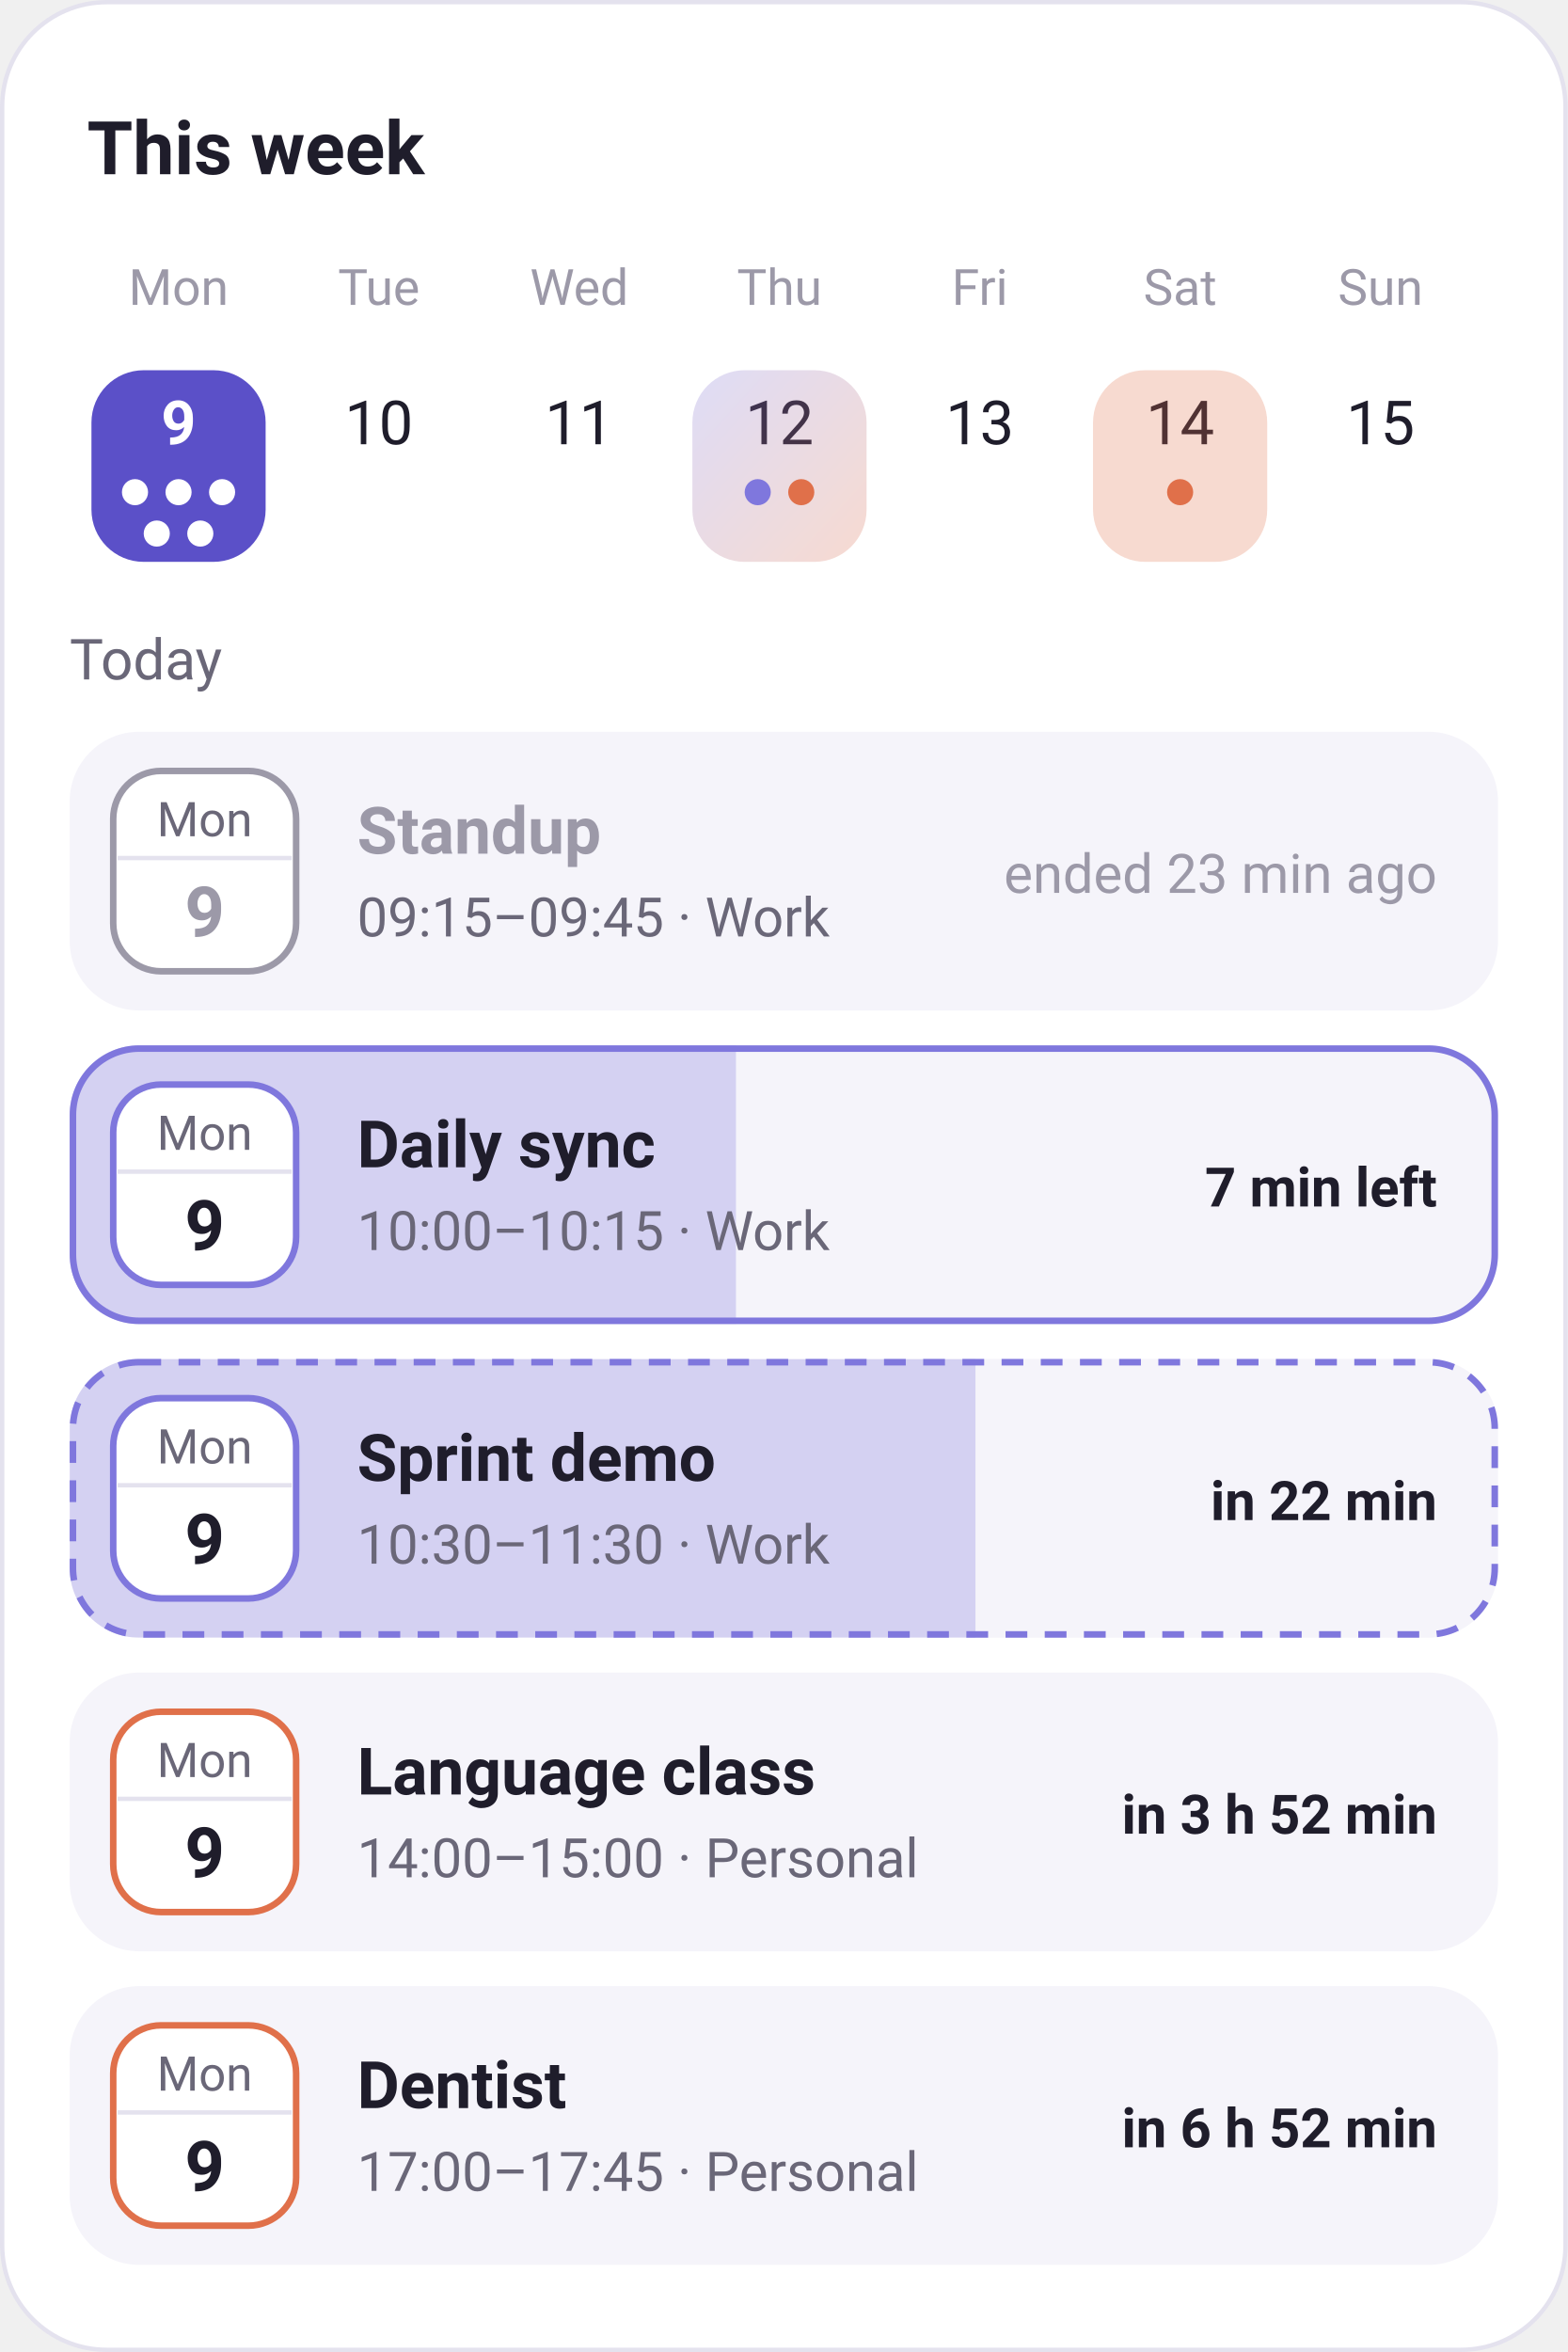
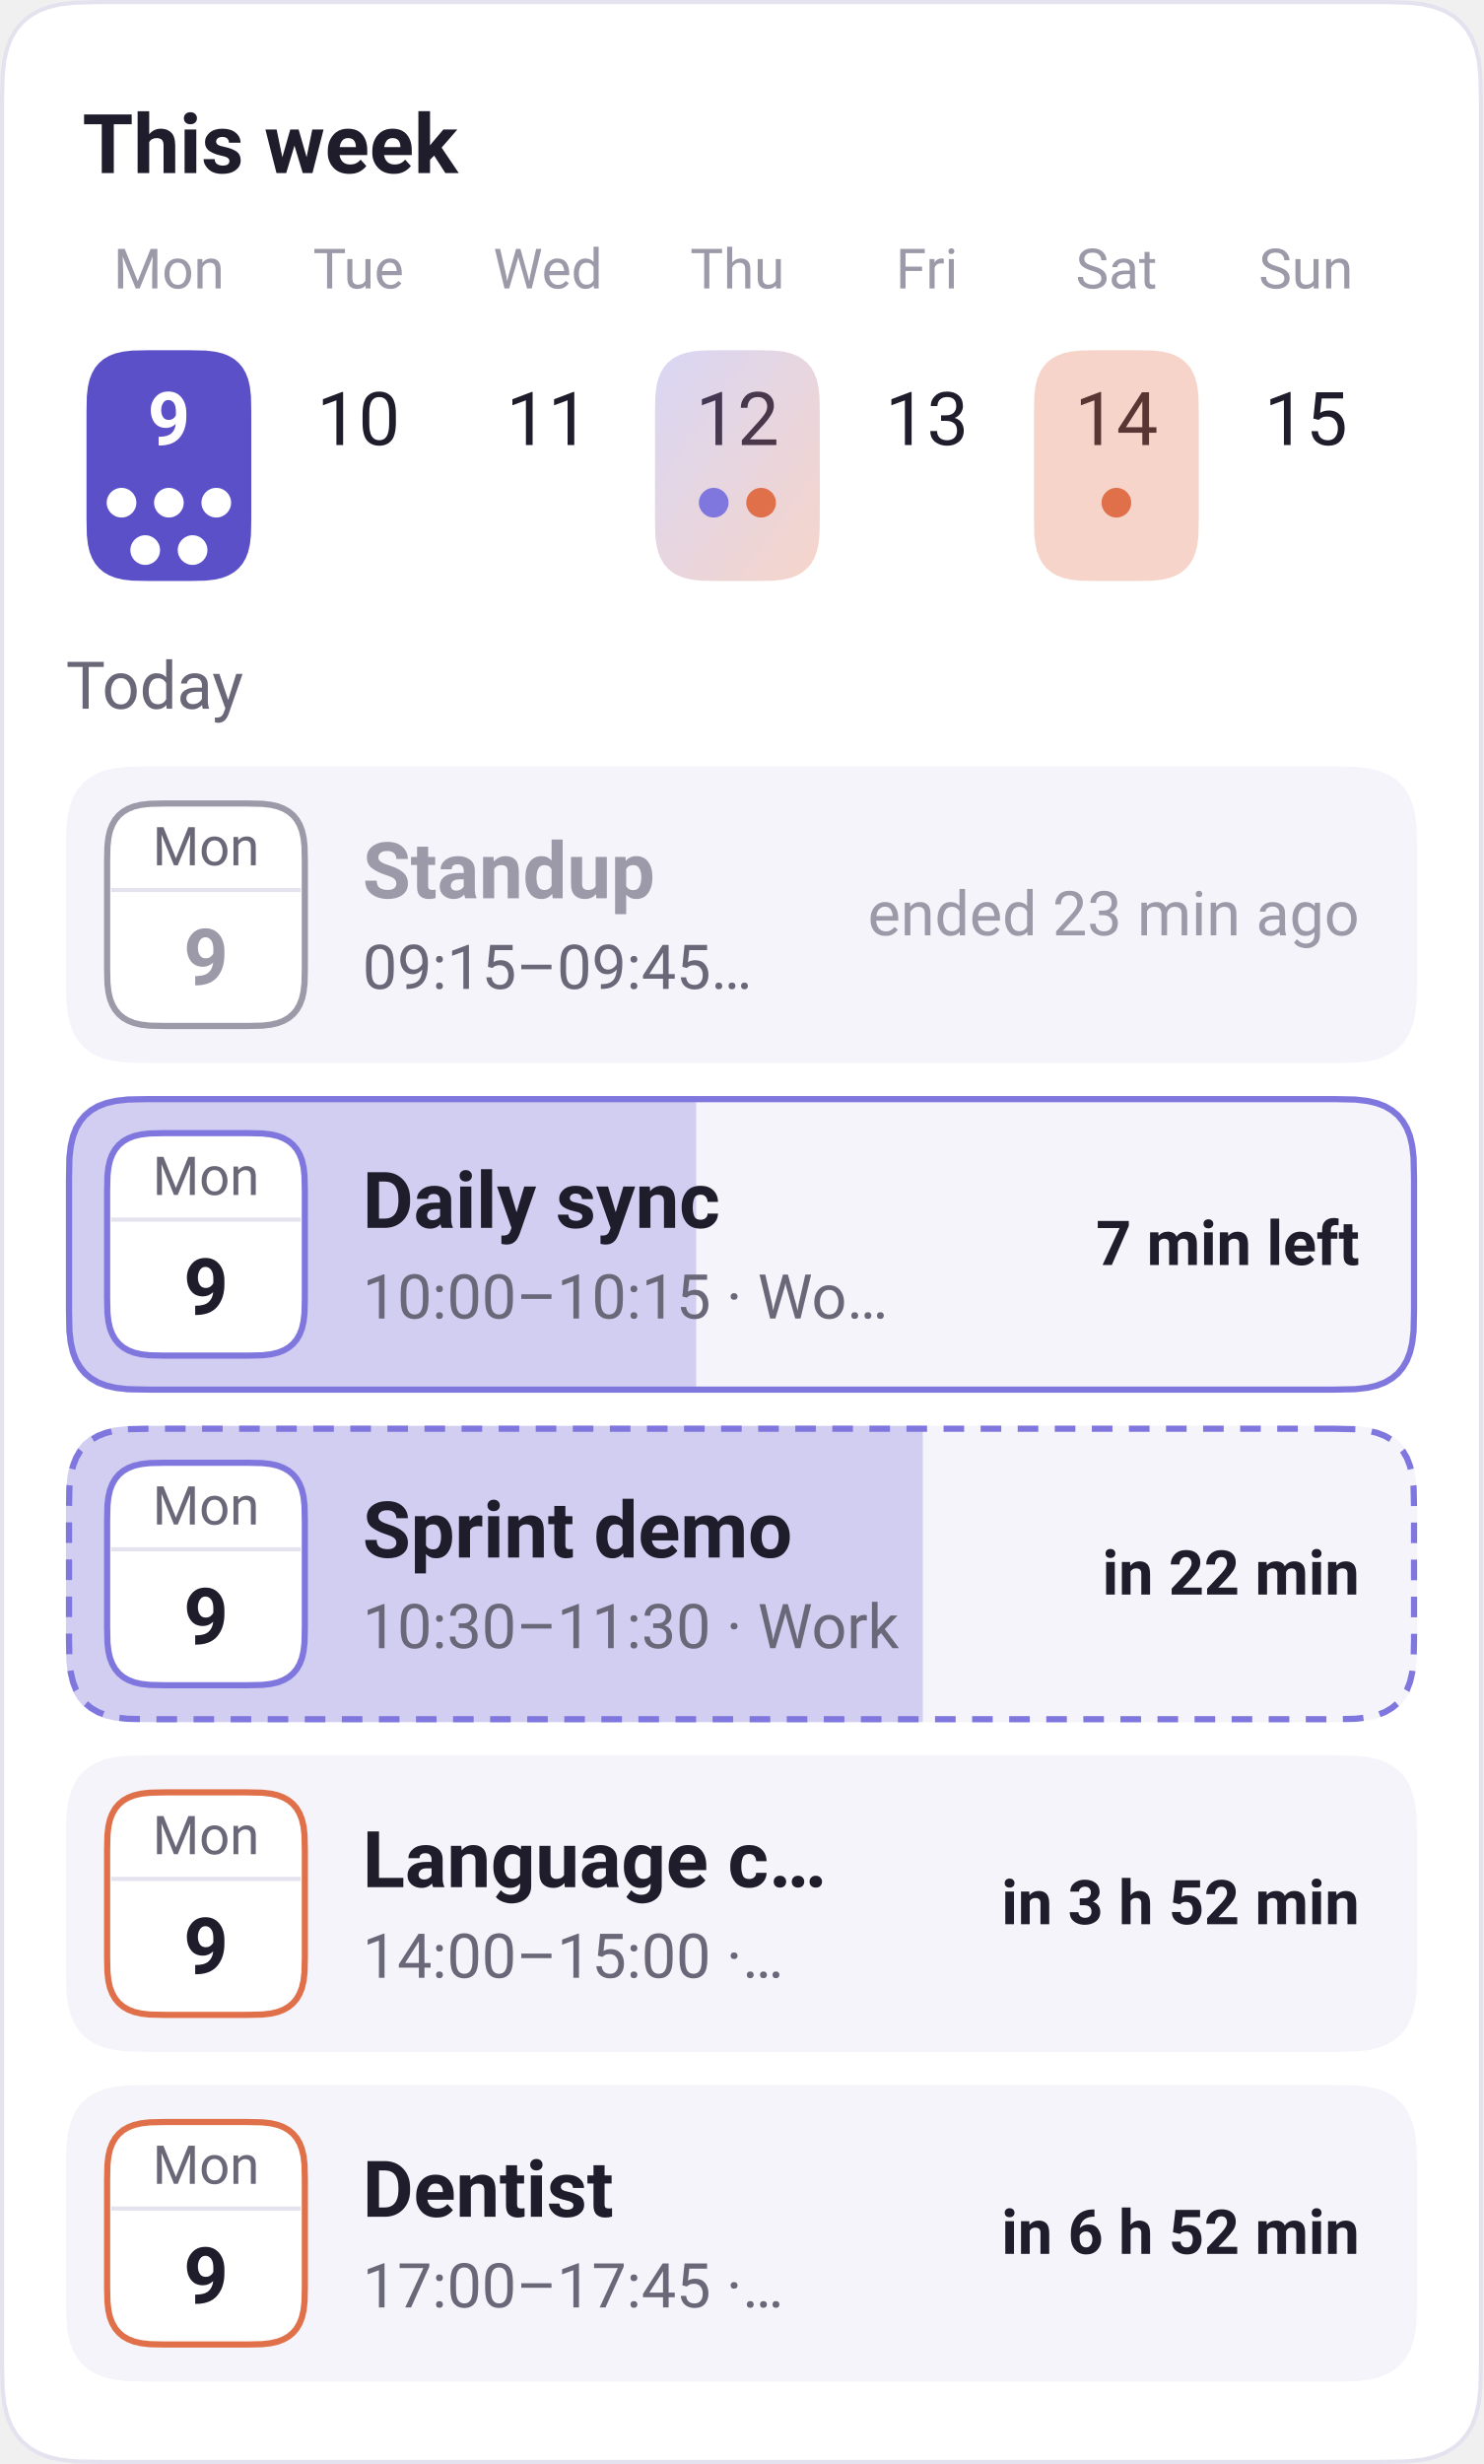
- <svg xmlns="http://www.w3.org/2000/svg" width="360" height="540" viewBox="0 0 360 540" role="img" aria-label="Eventide card in a narrow layout: a week strip above the agenda">
+ <svg xmlns="http://www.w3.org/2000/svg" width="360" height="598" viewBox="0 0 360 598" role="img" aria-label="Eventide card in a narrow layout: a week strip above the agenda">
  <style>
  text { font-family: -apple-system, BlinkMacSystemFont, "Segoe UI", Roboto, Helvetica, Arial, sans-serif; }
  .card { fill: #FFFFFF; stroke: #E4E2EE; }
  .row { fill: #F5F4FA; }
  .tile { fill: #FFFFFF; }
  .rule { stroke: #E4E2EE; }
  .t1 { fill: #1F1D2B; }
  .t2 { fill: #6A6778; }
  .t3 { fill: #9C99A8; }
  .on { fill: #FFFFFF; }
  @media (prefers-color-scheme: dark) {
    .card { fill: #1C1B24; stroke: #33313F; }
    .row { fill: #272532; }
    .tile { fill: #1C1B24; }
    .rule { stroke: #3C3A49; }
    .t1 { fill: #F2F0F8; }
    .t2 { fill: #ABA8B8; }
    .t3 { fill: #7E7B8C; }
  }
</style>
-   <rect x="0.5" y="0.5" width="359" height="539" rx="24" class="card" />
-   <text x="20" y="40" class="t1" font-size="17" font-weight="600">This week</text>
-   <text x="41" y="70" class="t3" font-size="11.5" text-anchor="middle">Mon</text>
-   <text x="87" y="70" class="t3" font-size="11.5" text-anchor="middle">Tue</text>
-   <text x="133" y="70" class="t3" font-size="11.5" text-anchor="middle">Wed</text>
-   <text x="179" y="70" class="t3" font-size="11.5" text-anchor="middle">Thu</text>
-   <text x="225" y="70" class="t3" font-size="11.5" text-anchor="middle">Fri</text>
-   <text x="271" y="70" class="t3" font-size="11.5" text-anchor="middle">Sat</text>
-   <text x="317" y="70" class="t3" font-size="11.5" text-anchor="middle">Sun</text>
-   <rect x="21" y="85" width="40" height="44" rx="12" fill="#5B50C8" />
-   <text x="41" y="102" class="on" font-size="14" text-anchor="middle" font-weight="600">9</text>
-   <circle cx="31" cy="113" r="3" fill="#FFFFFF" />
-   <circle cx="41" cy="113" r="3" fill="#FFFFFF" />
-   <circle cx="51" cy="113" r="3" fill="#FFFFFF" />
-   <circle cx="36" cy="122.5" r="3" fill="#FFFFFF" />
-   <circle cx="46" cy="122.5" r="3" fill="#FFFFFF" />
-   <text x="87" y="102" class="t1" font-size="14" text-anchor="middle">10</text>
-   <text x="133" y="102" class="t1" font-size="14" text-anchor="middle">11</text>
-   <text x="179" y="102" class="t1" font-size="14" text-anchor="middle">12</text>
+   <path d="M335.50 0.50L341.76 0.64L345.34 1.04L348.23 1.72L350.69 2.67L352.80 3.90L354.59 5.41L356.10 7.20L357.33 9.31L358.28 11.77L358.96 14.66L359.36 18.24L359.50 24.50L359.50 573.50L359.36 579.76L358.96 583.34L358.28 586.23L357.33 588.69L356.10 590.80L354.59 592.59L352.80 594.10L350.69 595.33L348.23 596.28L345.34 596.96L341.76 597.36L335.50 597.50L24.50 597.50L18.24 597.36L14.66 596.96L11.77 596.28L9.31 595.33L7.20 594.10L5.41 592.59L3.90 590.80L2.67 588.69L1.72 586.23L1.04 583.34L0.64 579.76L0.50 573.50L0.50 24.50L0.64 18.24L1.04 14.66L1.72 11.77L2.67 9.31L3.90 7.20L5.41 5.41L7.20 3.90L9.31 2.67L11.77 1.72L14.66 1.04L18.24 0.64L24.50 0.50Z" class="card" />
+   <text x="20" y="42" class="t1" font-size="20" font-weight="600">This week</text>
+   <text x="41" y="70" class="t3" font-size="13.5" text-anchor="middle">Mon</text>
+   <text x="87" y="70" class="t3" font-size="13.5" text-anchor="middle">Tue</text>
+   <text x="133" y="70" class="t3" font-size="13.5" text-anchor="middle">Wed</text>
+   <text x="179" y="70" class="t3" font-size="13.5" text-anchor="middle">Thu</text>
+   <text x="225" y="70" class="t3" font-size="13.5" text-anchor="middle">Fri</text>
+   <text x="271" y="70" class="t3" font-size="13.5" text-anchor="middle">Sat</text>
+   <text x="317" y="70" class="t3" font-size="13.5" text-anchor="middle">Sun</text>
+   <path d="M46.00 85.00L49.91 85.08L52.15 85.34L53.96 85.76L55.49 86.36L56.81 87.12L57.93 88.07L58.88 89.19L59.64 90.51L60.24 92.04L60.66 93.85L60.92 96.09L61.00 100.00L61.00 126.00L60.92 129.91L60.66 132.15L60.24 133.96L59.64 135.49L58.88 136.81L57.93 137.93L56.81 138.88L55.49 139.64L53.96 140.24L52.15 140.66L49.91 140.92L46.00 141.00L36.00 141.00L32.09 140.92L29.85 140.66L28.04 140.24L26.51 139.64L25.19 138.88L24.07 137.93L23.12 136.81L22.36 135.49L21.76 133.96L21.34 132.15L21.08 129.91L21.00 126.00L21.00 100.00L21.08 96.09L21.34 93.85L21.76 92.04L22.36 90.51L23.12 89.19L24.07 88.07L25.19 87.12L26.51 86.36L28.04 85.76L29.85 85.34L32.09 85.08L36.00 85.00Z" fill="#5B50C8" />
+   <text x="41" y="108" class="on" font-size="18" text-anchor="middle" font-weight="600">9</text>
+   <circle cx="29.5" cy="122" r="3.6" fill="#FFFFFF" />
+   <circle cx="41" cy="122" r="3.6" fill="#FFFFFF" />
+   <circle cx="52.5" cy="122" r="3.6" fill="#FFFFFF" />
+   <circle cx="35.25" cy="133.5" r="3.6" fill="#FFFFFF" />
+   <circle cx="46.75" cy="133.5" r="3.6" fill="#FFFFFF" />
+   <text x="87" y="108" class="t1" font-size="18" text-anchor="middle">10</text>
+   <text x="133" y="108" class="t1" font-size="18" text-anchor="middle">11</text>
+   <text x="179" y="108" class="t1" font-size="18" text-anchor="middle">12</text>
  <linearGradient id="day-2026-11-12" x1="0" y1="0" x2="1" y2="1">
    <stop offset="0%" stop-color="#7F77DD" />
    <stop offset="100%" stop-color="#E0704A" />
  </linearGradient>
-   <rect x="159" y="85" width="40" height="44" rx="12" fill="url(#day-2026-11-12)" opacity="0.26" />
-   <circle cx="174" cy="113" r="3" fill="#7F77DD" />
-   <circle cx="184" cy="113" r="3" fill="#E0704A" />
-   <text x="225" y="102" class="t1" font-size="14" text-anchor="middle">13</text>
-   <text x="271" y="102" class="t1" font-size="14" text-anchor="middle">14</text>
-   <rect x="251" y="85" width="40" height="44" rx="12" fill="#E0704A" opacity="0.26" />
-   <circle cx="271" cy="113" r="3" fill="#E0704A" />
-   <text x="317" y="102" class="t1" font-size="14" text-anchor="middle">15</text>
-   <text x="16" y="156" class="t2" font-size="13">Today</text>
-   <clipPath id="row13">
-     <rect x="16" y="168" width="328" height="64" rx="16" />
+   <path d="M184.00 85.00L187.91 85.08L190.15 85.34L191.96 85.76L193.49 86.36L194.81 87.12L195.93 88.07L196.88 89.19L197.64 90.51L198.24 92.04L198.66 93.85L198.92 96.09L199.00 100.00L199.00 126.00L198.92 129.91L198.66 132.15L198.24 133.96L197.64 135.49L196.88 136.81L195.93 137.93L194.81 138.88L193.49 139.64L191.96 140.24L190.15 140.66L187.91 140.92L184.00 141.00L174.00 141.00L170.09 140.92L167.85 140.66L166.04 140.24L164.51 139.64L163.19 138.88L162.07 137.93L161.12 136.81L160.36 135.49L159.76 133.96L159.34 132.15L159.08 129.91L159.00 126.00L159.00 100.00L159.08 96.09L159.34 93.85L159.76 92.04L160.36 90.51L161.12 89.19L162.07 88.07L163.19 87.12L164.51 86.36L166.04 85.76L167.85 85.34L170.09 85.08L174.00 85.00Z" fill="url(#day-2026-11-12)" opacity="0.3" />
+   <circle cx="173.25" cy="122" r="3.6" fill="#7F77DD" />
+   <circle cx="184.75" cy="122" r="3.6" fill="#E0704A" />
+   <text x="225" y="108" class="t1" font-size="18" text-anchor="middle">13</text>
+   <text x="271" y="108" class="t1" font-size="18" text-anchor="middle">14</text>
+   <path d="M276.00 85.00L279.91 85.08L282.15 85.34L283.96 85.76L285.49 86.36L286.81 87.12L287.93 88.07L288.88 89.19L289.64 90.51L290.24 92.04L290.66 93.85L290.92 96.09L291.00 100.00L291.00 126.00L290.92 129.91L290.66 132.15L290.24 133.96L289.64 135.49L288.88 136.81L287.93 137.93L286.81 138.88L285.49 139.64L283.96 140.24L282.15 140.66L279.91 140.92L276.00 141.00L266.00 141.00L262.09 140.92L259.85 140.66L258.04 140.24L256.51 139.64L255.19 138.88L254.07 137.93L253.12 136.81L252.36 135.49L251.76 133.96L251.34 132.15L251.08 129.91L251.00 126.00L251.00 100.00L251.08 96.09L251.34 93.85L251.76 92.04L252.36 90.51L253.12 89.19L254.07 88.07L255.19 87.12L256.51 86.36L258.04 85.76L259.85 85.34L262.09 85.08L266.00 85.00Z" fill="#E0704A" opacity="0.3" />
+   <circle cx="271" cy="122" r="3.6" fill="#E0704A" />
+   <text x="317" y="108" class="t1" font-size="18" text-anchor="middle">15</text>
+   <text x="16" y="172" class="t2" font-size="16">Today</text>
+   <clipPath id="row19">
+     <path d="M324.00 186.00L329.22 186.11L332.20 186.45L334.61 187.02L336.66 187.81L338.42 188.83L339.91 190.09L341.17 191.58L342.19 193.34L342.98 195.39L343.55 197.80L343.89 200.78L344.00 206.00L344.00 238.00L343.89 243.22L343.55 246.20L342.98 248.61L342.19 250.66L341.17 252.42L339.91 253.91L338.42 255.17L336.66 256.19L334.61 256.98L332.20 257.55L329.22 257.89L324.00 258.00L36.00 258.00L30.78 257.89L27.80 257.55L25.39 256.98L23.34 256.19L21.58 255.17L20.09 253.91L18.83 252.42L17.81 250.66L17.02 248.61L16.45 246.20L16.11 243.22L16.00 238.00L16.00 206.00L16.11 200.78L16.45 197.80L17.02 195.39L17.81 193.34L18.83 191.58L20.09 190.09L21.58 188.83L23.34 187.81L25.39 187.02L27.80 186.45L30.78 186.11L36.00 186.00Z" />
  </clipPath>
-   <rect x="16" y="168" width="328" height="64" rx="16" class="row" />
-   <rect x="26" y="177" width="42" height="46" rx="11" class="tile" stroke="#9C99A8" stroke-width="1.5" />
-   <text x="47" y="192" class="t2" font-size="11" text-anchor="middle">Mon</text>
-   <line x1="27" x2="67" y1="197" y2="197" class="rule" />
-   <text x="47" y="215" class="t3" font-size="16" text-anchor="middle" font-weight="600">9</text>
-   <text x="82" y="196" class="t3" font-size="15" font-weight="600">Standup</text>
-   <text x="82" y="215" class="t2" font-size="12.5">09:15–09:45 · Work</text>
-   <text x="330" y="205" class="t3" font-size="12.5" text-anchor="end" font-weight="400">ended 23 min ago</text>
-   <clipPath id="row14">
-     <rect x="16" y="240" width="328" height="64" rx="16" />
+   <path d="M324.00 186.00L329.22 186.11L332.20 186.45L334.61 187.02L336.66 187.81L338.42 188.83L339.91 190.09L341.17 191.58L342.19 193.34L342.98 195.39L343.55 197.80L343.89 200.78L344.00 206.00L344.00 238.00L343.89 243.22L343.55 246.20L342.98 248.61L342.19 250.66L341.17 252.42L339.91 253.91L338.42 255.17L336.66 256.19L334.61 256.98L332.20 257.55L329.22 257.89L324.00 258.00L36.00 258.00L30.78 257.89L27.80 257.55L25.39 256.98L23.34 256.19L21.58 255.17L20.09 253.91L18.83 252.42L17.81 250.66L17.02 248.61L16.45 246.20L16.11 243.22L16.00 238.00L16.00 206.00L16.11 200.78L16.45 197.80L17.02 195.39L17.81 193.34L18.83 191.58L20.09 190.09L21.58 188.83L23.34 187.81L25.39 187.02L27.80 186.45L30.78 186.11L36.00 186.00Z" class="row" />
+   <path d="M60.00 195.00L63.65 195.08L65.74 195.32L67.43 195.71L68.86 196.27L70.09 196.98L71.14 197.86L72.02 198.91L72.73 200.14L73.29 201.57L73.68 203.26L73.92 205.35L74.00 209.00L74.00 235.00L73.92 238.65L73.68 240.74L73.29 242.43L72.73 243.86L72.02 245.09L71.14 246.14L70.09 247.02L68.86 247.73L67.43 248.29L65.74 248.68L63.65 248.92L60.00 249.00L40.00 249.00L36.35 248.92L34.26 248.68L32.57 248.29L31.14 247.73L29.91 247.02L28.86 246.14L27.98 245.09L27.27 243.86L26.71 242.43L26.32 240.74L26.08 238.65L26.00 235.00L26.00 209.00L26.08 205.35L26.32 203.26L26.71 201.57L27.27 200.14L27.98 198.91L28.86 197.86L29.91 196.98L31.14 196.27L32.57 195.71L34.26 195.32L36.35 195.08L40.00 195.00Z" class="tile" stroke="#9C99A8" stroke-width="1.5" />
+   <text x="50" y="210" class="t2" font-size="13" text-anchor="middle">Mon</text>
+   <line x1="27" x2="73" y1="216" y2="216" class="rule" />
+   <text x="50" y="239" class="t3" font-size="19" text-anchor="middle" font-weight="600">9</text>
+   <text x="88" y="218" class="t3" font-size="19" font-weight="600">Standup</text>
+   <text x="88" y="240" class="t2" font-size="15">09:15–09:45…</text>
+   <text x="330" y="227" class="t3" font-size="15" text-anchor="end" font-weight="400">ended 23 min ago</text>
+   <clipPath id="row20">
+     <path d="M324.00 266.00L329.22 266.11L332.20 266.45L334.61 267.02L336.66 267.81L338.42 268.83L339.91 270.09L341.17 271.58L342.19 273.34L342.98 275.39L343.55 277.80L343.89 280.78L344.00 286.00L344.00 318.00L343.89 323.22L343.55 326.20L342.98 328.61L342.19 330.66L341.17 332.42L339.91 333.91L338.42 335.17L336.66 336.19L334.61 336.98L332.20 337.55L329.22 337.89L324.00 338.00L36.00 338.00L30.78 337.89L27.80 337.55L25.39 336.98L23.34 336.19L21.58 335.17L20.09 333.91L18.83 332.42L17.81 330.66L17.02 328.61L16.45 326.20L16.11 323.22L16.00 318.00L16.00 286.00L16.11 280.78L16.45 277.80L17.02 275.39L17.81 273.34L18.83 271.58L20.09 270.09L21.58 268.83L23.34 267.81L25.39 267.02L27.80 266.45L30.78 266.11L36.00 266.00Z" />
  </clipPath>
-   <rect x="16" y="240" width="328" height="64" rx="16" class="row" />
-   <rect x="16" y="240" width="153" height="64" fill="#7F77DD" opacity="0.28" clip-path="url(#row14)" />
-   <rect x="16.75" y="240.75" width="326.5" height="62.5" rx="15.25" fill="none" stroke="#7F77DD" stroke-width="1.5" />
-   <rect x="26" y="249" width="42" height="46" rx="11" class="tile" stroke="#7F77DD" stroke-width="1.5" />
-   <text x="47" y="264" class="t2" font-size="11" text-anchor="middle">Mon</text>
-   <line x1="27" x2="67" y1="269" y2="269" class="rule" />
-   <text x="47" y="287" class="t1" font-size="16" text-anchor="middle" font-weight="600">9</text>
-   <text x="82" y="268" class="t1" font-size="15" font-weight="600">Daily sync</text>
-   <text x="82" y="287" class="t2" font-size="12.5">10:00–10:15 · Work</text>
-   <text x="330" y="277" class="t1" font-size="12.5" text-anchor="end" font-weight="600">7 min left</text>
-   <clipPath id="row15">
-     <rect x="16" y="312" width="328" height="64" rx="16" />
+   <path d="M324.00 266.00L329.22 266.11L332.20 266.45L334.61 267.02L336.66 267.81L338.42 268.83L339.91 270.09L341.17 271.58L342.19 273.34L342.98 275.39L343.55 277.80L343.89 280.78L344.00 286.00L344.00 318.00L343.89 323.22L343.55 326.20L342.98 328.61L342.19 330.66L341.17 332.42L339.91 333.91L338.42 335.17L336.66 336.19L334.61 336.98L332.20 337.55L329.22 337.89L324.00 338.00L36.00 338.00L30.78 337.89L27.80 337.55L25.39 336.98L23.34 336.19L21.58 335.17L20.09 333.91L18.83 332.42L17.81 330.66L17.02 328.61L16.45 326.20L16.11 323.22L16.00 318.00L16.00 286.00L16.11 280.78L16.45 277.80L17.02 275.39L17.81 273.34L18.83 271.58L20.09 270.09L21.58 268.83L23.34 267.81L25.39 267.02L27.80 266.45L30.78 266.11L36.00 266.00Z" class="row" />
+   <rect x="16" y="266" width="153" height="72" fill="#7F77DD" opacity="0.3" clip-path="url(#row20)" />
+   <path d="M324.00 266.75L329.02 266.86L331.89 267.19L334.21 267.73L336.18 268.49L337.87 269.48L339.32 270.68L340.52 272.13L341.51 273.82L342.27 275.79L342.81 278.11L343.14 280.98L343.25 286.00L343.25 318.00L343.14 323.02L342.81 325.89L342.27 328.21L341.51 330.18L340.52 331.87L339.32 333.32L337.87 334.52L336.18 335.51L334.21 336.27L331.89 336.81L329.02 337.14L324.00 337.25L36.00 337.25L30.98 337.14L28.11 336.81L25.79 336.27L23.82 335.51L22.13 334.52L20.68 333.32L19.48 331.87L18.49 330.18L17.73 328.21L17.19 325.89L16.86 323.02L16.75 318.00L16.75 286.00L16.86 280.98L17.19 278.11L17.73 275.79L18.49 273.82L19.48 272.13L20.68 270.68L22.13 269.48L23.82 268.49L25.79 267.73L28.11 267.19L30.98 266.86L36.00 266.75Z" fill="none" stroke="#7F77DD" stroke-width="1.5" />
+   <path d="M60.00 275.00L63.65 275.08L65.74 275.32L67.43 275.71L68.86 276.27L70.09 276.98L71.14 277.86L72.02 278.91L72.73 280.14L73.29 281.57L73.68 283.26L73.92 285.35L74.00 289.00L74.00 315.00L73.92 318.65L73.68 320.74L73.29 322.43L72.73 323.86L72.02 325.09L71.14 326.14L70.09 327.02L68.86 327.73L67.43 328.29L65.74 328.68L63.65 328.92L60.00 329.00L40.00 329.00L36.35 328.92L34.26 328.68L32.57 328.29L31.14 327.73L29.91 327.02L28.86 326.14L27.98 325.09L27.27 323.86L26.71 322.43L26.32 320.74L26.08 318.65L26.00 315.00L26.00 289.00L26.08 285.35L26.32 283.26L26.71 281.57L27.27 280.14L27.98 278.91L28.86 277.86L29.91 276.98L31.14 276.27L32.57 275.71L34.26 275.32L36.35 275.08L40.00 275.00Z" class="tile" stroke="#7F77DD" stroke-width="1.5" />
+   <text x="50" y="290" class="t2" font-size="13" text-anchor="middle">Mon</text>
+   <line x1="27" x2="73" y1="296" y2="296" class="rule" />
+   <text x="50" y="319" class="t1" font-size="19" text-anchor="middle" font-weight="600">9</text>
+   <text x="88" y="298" class="t1" font-size="19" font-weight="600">Daily sync</text>
+   <text x="88" y="320" class="t2" font-size="15">10:00–10:15 · Wo…</text>
+   <text x="330" y="307" class="t1" font-size="15" text-anchor="end" font-weight="600">7 min left</text>
+   <clipPath id="row21">
+     <path d="M324.00 346.00L329.22 346.11L332.20 346.45L334.61 347.02L336.66 347.81L338.42 348.83L339.91 350.09L341.17 351.58L342.19 353.34L342.98 355.39L343.55 357.80L343.89 360.78L344.00 366.00L344.00 398.00L343.89 403.22L343.55 406.20L342.98 408.61L342.19 410.66L341.17 412.42L339.91 413.91L338.42 415.17L336.66 416.19L334.61 416.98L332.20 417.55L329.22 417.89L324.00 418.00L36.00 418.00L30.78 417.89L27.80 417.55L25.39 416.98L23.34 416.19L21.58 415.17L20.09 413.91L18.83 412.42L17.81 410.66L17.02 408.61L16.45 406.20L16.11 403.22L16.00 398.00L16.00 366.00L16.11 360.78L16.45 357.80L17.02 355.39L17.81 353.34L18.83 351.58L20.09 350.09L21.58 348.83L23.34 347.81L25.39 347.02L27.80 346.45L30.78 346.11L36.00 346.00Z" />
  </clipPath>
-   <rect x="16" y="312" width="328" height="64" rx="16" class="row" />
-   <rect x="16" y="312" width="208" height="64" fill="#7F77DD" opacity="0.28" clip-path="url(#row15)" />
-   <rect x="16.75" y="312.75" width="326.5" height="62.5" rx="15.25" fill="none" stroke="#7F77DD" stroke-width="1.5" stroke-dasharray="5 4" />
-   <rect x="26" y="321" width="42" height="46" rx="11" class="tile" stroke="#7F77DD" stroke-width="1.5" />
-   <text x="47" y="336" class="t2" font-size="11" text-anchor="middle">Mon</text>
-   <line x1="27" x2="67" y1="341" y2="341" class="rule" />
-   <text x="47" y="359" class="t1" font-size="16" text-anchor="middle" font-weight="600">9</text>
-   <text x="82" y="340" class="t1" font-size="15" font-weight="600">Sprint demo</text>
-   <text x="82" y="359" class="t2" font-size="12.5">10:30–11:30 · Work</text>
-   <text x="330" y="349" class="t1" font-size="12.5" text-anchor="end" font-weight="600">in 22 min</text>
-   <clipPath id="row16">
-     <rect x="16" y="384" width="328" height="64" rx="16" />
+   <path d="M324.00 346.00L329.22 346.11L332.20 346.45L334.61 347.02L336.66 347.81L338.42 348.83L339.91 350.09L341.17 351.58L342.19 353.34L342.98 355.39L343.55 357.80L343.89 360.78L344.00 366.00L344.00 398.00L343.89 403.22L343.55 406.20L342.98 408.61L342.19 410.66L341.17 412.42L339.91 413.91L338.42 415.17L336.66 416.19L334.61 416.98L332.20 417.55L329.22 417.89L324.00 418.00L36.00 418.00L30.78 417.89L27.80 417.55L25.39 416.98L23.34 416.19L21.58 415.17L20.09 413.91L18.83 412.42L17.81 410.66L17.02 408.61L16.45 406.20L16.11 403.22L16.00 398.00L16.00 366.00L16.11 360.78L16.45 357.80L17.02 355.39L17.81 353.34L18.83 351.58L20.09 350.09L21.58 348.83L23.34 347.81L25.39 347.02L27.80 346.45L30.78 346.11L36.00 346.00Z" class="row" />
+   <rect x="16" y="346" width="208" height="72" fill="#7F77DD" opacity="0.3" clip-path="url(#row21)" />
+   <path d="M324.00 346.75L329.02 346.86L331.89 347.19L334.21 347.73L336.18 348.49L337.87 349.48L339.32 350.68L340.52 352.13L341.51 353.82L342.27 355.79L342.81 358.11L343.14 360.98L343.25 366.00L343.25 398.00L343.14 403.02L342.81 405.89L342.27 408.21L341.51 410.18L340.52 411.87L339.32 413.32L337.87 414.52L336.18 415.51L334.21 416.27L331.89 416.81L329.02 417.14L324.00 417.25L36.00 417.25L30.98 417.14L28.11 416.81L25.79 416.27L23.82 415.51L22.13 414.52L20.68 413.32L19.48 411.87L18.49 410.18L17.73 408.21L17.19 405.89L16.86 403.02L16.75 398.00L16.75 366.00L16.86 360.98L17.19 358.11L17.73 355.79L18.49 353.82L19.48 352.13L20.68 350.68L22.13 349.48L23.82 348.49L25.79 347.73L28.11 347.19L30.98 346.86L36.00 346.75Z" fill="none" stroke="#7F77DD" stroke-width="1.5" stroke-dasharray="5 4" />
+   <path d="M60.00 355.00L63.65 355.08L65.74 355.32L67.43 355.71L68.86 356.27L70.09 356.98L71.14 357.86L72.02 358.91L72.73 360.14L73.29 361.57L73.68 363.26L73.92 365.35L74.00 369.00L74.00 395.00L73.92 398.65L73.68 400.74L73.29 402.43L72.73 403.86L72.02 405.09L71.14 406.14L70.09 407.02L68.86 407.73L67.43 408.29L65.74 408.68L63.65 408.92L60.00 409.00L40.00 409.00L36.35 408.92L34.26 408.68L32.57 408.29L31.14 407.73L29.91 407.02L28.86 406.14L27.98 405.09L27.27 403.86L26.71 402.43L26.32 400.74L26.08 398.65L26.00 395.00L26.00 369.00L26.08 365.35L26.32 363.26L26.71 361.57L27.27 360.14L27.98 358.91L28.86 357.86L29.91 356.98L31.14 356.27L32.57 355.71L34.26 355.32L36.35 355.08L40.00 355.00Z" class="tile" stroke="#7F77DD" stroke-width="1.5" />
+   <text x="50" y="370" class="t2" font-size="13" text-anchor="middle">Mon</text>
+   <line x1="27" x2="73" y1="376" y2="376" class="rule" />
+   <text x="50" y="399" class="t1" font-size="19" text-anchor="middle" font-weight="600">9</text>
+   <text x="88" y="378" class="t1" font-size="19" font-weight="600">Sprint demo</text>
+   <text x="88" y="400" class="t2" font-size="15">10:30–11:30 · Work</text>
+   <text x="330" y="387" class="t1" font-size="15" text-anchor="end" font-weight="600">in 22 min</text>
+   <clipPath id="row22">
+     <path d="M324.00 426.00L329.22 426.11L332.20 426.45L334.61 427.02L336.66 427.81L338.42 428.83L339.91 430.09L341.17 431.58L342.19 433.34L342.98 435.39L343.55 437.80L343.89 440.78L344.00 446.00L344.00 478.00L343.89 483.22L343.55 486.20L342.98 488.61L342.19 490.66L341.17 492.42L339.91 493.91L338.42 495.17L336.66 496.19L334.61 496.98L332.20 497.55L329.22 497.89L324.00 498.00L36.00 498.00L30.78 497.89L27.80 497.55L25.39 496.98L23.34 496.19L21.58 495.17L20.09 493.91L18.83 492.42L17.81 490.66L17.02 488.61L16.45 486.20L16.11 483.22L16.00 478.00L16.00 446.00L16.11 440.78L16.45 437.80L17.02 435.39L17.81 433.34L18.83 431.58L20.09 430.09L21.58 428.83L23.34 427.81L25.39 427.02L27.80 426.45L30.78 426.11L36.00 426.00Z" />
  </clipPath>
-   <rect x="16" y="384" width="328" height="64" rx="16" class="row" />
-   <rect x="26" y="393" width="42" height="46" rx="11" class="tile" stroke="#E0704A" stroke-width="1.5" />
-   <text x="47" y="408" class="t2" font-size="11" text-anchor="middle">Mon</text>
-   <line x1="27" x2="67" y1="413" y2="413" class="rule" />
-   <text x="47" y="431" class="t1" font-size="16" text-anchor="middle" font-weight="600">9</text>
-   <text x="82" y="412" class="t1" font-size="15" font-weight="600">Language class</text>
-   <text x="82" y="431" class="t2" font-size="12.5">14:00–15:00 · Personal</text>
-   <text x="330" y="421" class="t1" font-size="12.5" text-anchor="end" font-weight="600">in 3 h 52 min</text>
-   <clipPath id="row17">
-     <rect x="16" y="456" width="328" height="64" rx="16" />
+   <path d="M324.00 426.00L329.22 426.11L332.20 426.45L334.61 427.02L336.66 427.81L338.42 428.83L339.91 430.09L341.17 431.58L342.19 433.34L342.98 435.39L343.55 437.80L343.89 440.78L344.00 446.00L344.00 478.00L343.89 483.22L343.55 486.20L342.98 488.61L342.19 490.66L341.17 492.42L339.91 493.91L338.42 495.17L336.66 496.19L334.61 496.98L332.20 497.55L329.22 497.89L324.00 498.00L36.00 498.00L30.78 497.89L27.80 497.55L25.39 496.98L23.34 496.19L21.58 495.17L20.09 493.91L18.83 492.42L17.81 490.66L17.02 488.61L16.45 486.20L16.11 483.22L16.00 478.00L16.00 446.00L16.11 440.78L16.45 437.80L17.02 435.39L17.81 433.34L18.83 431.58L20.09 430.09L21.58 428.83L23.34 427.81L25.39 427.02L27.80 426.45L30.78 426.11L36.00 426.00Z" class="row" />
+   <path d="M60.00 435.00L63.65 435.08L65.74 435.32L67.43 435.71L68.86 436.27L70.09 436.98L71.14 437.86L72.02 438.91L72.73 440.14L73.29 441.57L73.68 443.26L73.92 445.35L74.00 449.00L74.00 475.00L73.92 478.65L73.68 480.74L73.29 482.43L72.73 483.86L72.02 485.09L71.14 486.14L70.09 487.02L68.86 487.73L67.43 488.29L65.74 488.68L63.65 488.92L60.00 489.00L40.00 489.00L36.35 488.92L34.26 488.68L32.57 488.29L31.14 487.73L29.91 487.02L28.86 486.14L27.98 485.09L27.27 483.86L26.71 482.43L26.32 480.74L26.08 478.65L26.00 475.00L26.00 449.00L26.08 445.35L26.32 443.26L26.71 441.57L27.27 440.14L27.98 438.91L28.86 437.86L29.91 436.98L31.14 436.27L32.57 435.71L34.26 435.32L36.35 435.08L40.00 435.00Z" class="tile" stroke="#E0704A" stroke-width="1.5" />
+   <text x="50" y="450" class="t2" font-size="13" text-anchor="middle">Mon</text>
+   <line x1="27" x2="73" y1="456" y2="456" class="rule" />
+   <text x="50" y="479" class="t1" font-size="19" text-anchor="middle" font-weight="600">9</text>
+   <text x="88" y="458" class="t1" font-size="19" font-weight="600">Language c…</text>
+   <text x="88" y="480" class="t2" font-size="15">14:00–15:00 ·…</text>
+   <text x="330" y="467" class="t1" font-size="15" text-anchor="end" font-weight="600">in 3 h 52 min</text>
+   <clipPath id="row23">
+     <path d="M324.00 506.00L329.22 506.11L332.20 506.45L334.61 507.02L336.66 507.81L338.42 508.83L339.91 510.09L341.17 511.58L342.19 513.34L342.98 515.39L343.55 517.80L343.89 520.78L344.00 526.00L344.00 558.00L343.89 563.22L343.55 566.20L342.98 568.61L342.19 570.66L341.17 572.42L339.91 573.91L338.42 575.17L336.66 576.19L334.61 576.98L332.20 577.55L329.22 577.89L324.00 578.00L36.00 578.00L30.78 577.89L27.80 577.55L25.39 576.98L23.34 576.19L21.58 575.17L20.09 573.91L18.83 572.42L17.81 570.66L17.02 568.61L16.45 566.20L16.11 563.22L16.00 558.00L16.00 526.00L16.11 520.78L16.45 517.80L17.02 515.39L17.81 513.34L18.83 511.58L20.09 510.09L21.58 508.83L23.34 507.81L25.39 507.02L27.80 506.45L30.78 506.11L36.00 506.00Z" />
  </clipPath>
-   <rect x="16" y="456" width="328" height="64" rx="16" class="row" />
-   <rect x="26" y="465" width="42" height="46" rx="11" class="tile" stroke="#E0704A" stroke-width="1.5" />
-   <text x="47" y="480" class="t2" font-size="11" text-anchor="middle">Mon</text>
-   <line x1="27" x2="67" y1="485" y2="485" class="rule" />
-   <text x="47" y="503" class="t1" font-size="16" text-anchor="middle" font-weight="600">9</text>
-   <text x="82" y="484" class="t1" font-size="15" font-weight="600">Dentist</text>
-   <text x="82" y="503" class="t2" font-size="12.5">17:00–17:45 · Personal</text>
-   <text x="330" y="493" class="t1" font-size="12.5" text-anchor="end" font-weight="600">in 6 h 52 min</text>
+   <path d="M324.00 506.00L329.22 506.11L332.20 506.45L334.61 507.02L336.66 507.81L338.42 508.83L339.91 510.09L341.17 511.58L342.19 513.34L342.98 515.39L343.55 517.80L343.89 520.78L344.00 526.00L344.00 558.00L343.89 563.22L343.55 566.20L342.98 568.61L342.19 570.66L341.17 572.42L339.91 573.91L338.42 575.17L336.66 576.19L334.61 576.98L332.20 577.55L329.22 577.89L324.00 578.00L36.00 578.00L30.78 577.89L27.80 577.55L25.39 576.98L23.34 576.19L21.58 575.17L20.09 573.91L18.83 572.42L17.81 570.66L17.02 568.61L16.45 566.20L16.11 563.22L16.00 558.00L16.00 526.00L16.11 520.78L16.45 517.80L17.02 515.39L17.81 513.34L18.83 511.58L20.09 510.09L21.58 508.83L23.34 507.81L25.39 507.02L27.80 506.45L30.78 506.11L36.00 506.00Z" class="row" />
+   <path d="M60.00 515.00L63.65 515.08L65.74 515.32L67.43 515.71L68.86 516.27L70.09 516.98L71.14 517.86L72.02 518.91L72.73 520.14L73.29 521.57L73.68 523.26L73.92 525.35L74.00 529.00L74.00 555.00L73.92 558.65L73.68 560.74L73.29 562.43L72.73 563.86L72.02 565.09L71.14 566.14L70.09 567.02L68.86 567.73L67.43 568.29L65.74 568.68L63.65 568.92L60.00 569.00L40.00 569.00L36.35 568.92L34.26 568.68L32.57 568.29L31.14 567.73L29.91 567.02L28.86 566.14L27.98 565.09L27.27 563.86L26.71 562.43L26.32 560.74L26.08 558.65L26.00 555.00L26.00 529.00L26.08 525.35L26.32 523.26L26.71 521.57L27.27 520.14L27.98 518.91L28.86 517.86L29.91 516.98L31.14 516.27L32.57 515.71L34.26 515.32L36.35 515.08L40.00 515.00Z" class="tile" stroke="#E0704A" stroke-width="1.5" />
+   <text x="50" y="530" class="t2" font-size="13" text-anchor="middle">Mon</text>
+   <line x1="27" x2="73" y1="536" y2="536" class="rule" />
+   <text x="50" y="559" class="t1" font-size="19" text-anchor="middle" font-weight="600">9</text>
+   <text x="88" y="538" class="t1" font-size="19" font-weight="600">Dentist</text>
+   <text x="88" y="560" class="t2" font-size="15">17:00–17:45 ·…</text>
+   <text x="330" y="547" class="t1" font-size="15" text-anchor="end" font-weight="600">in 6 h 52 min</text>
</svg>
